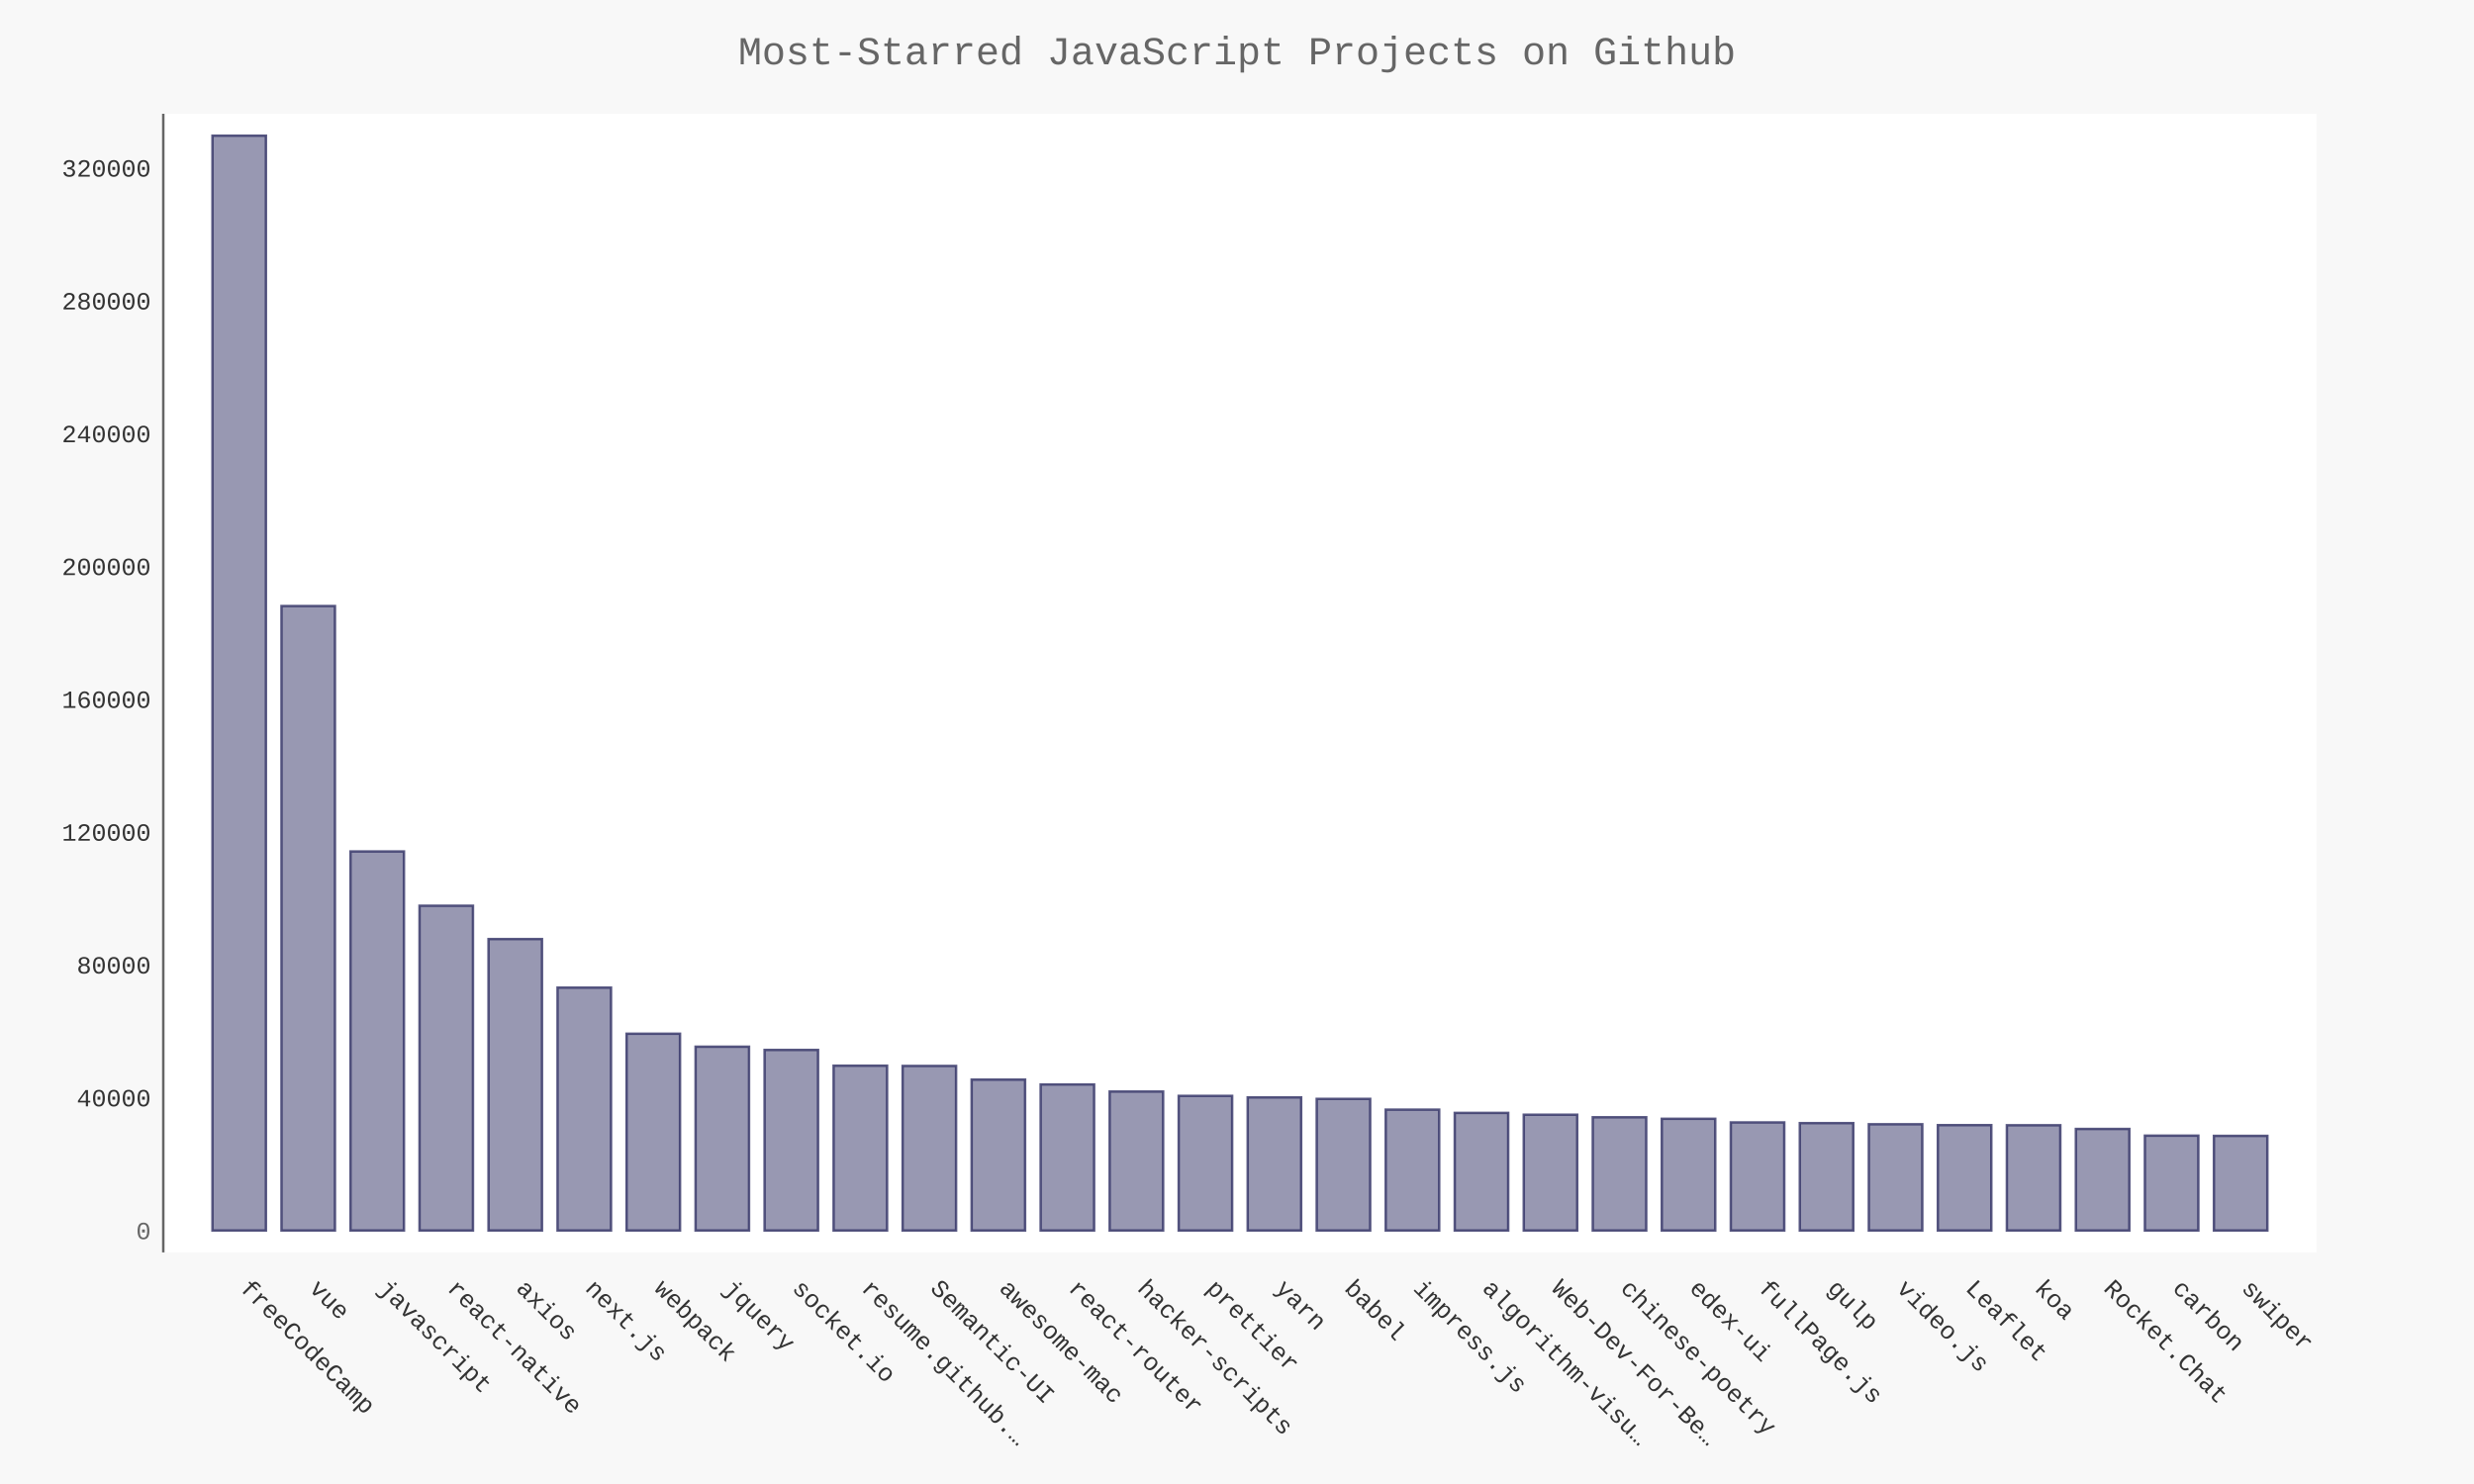
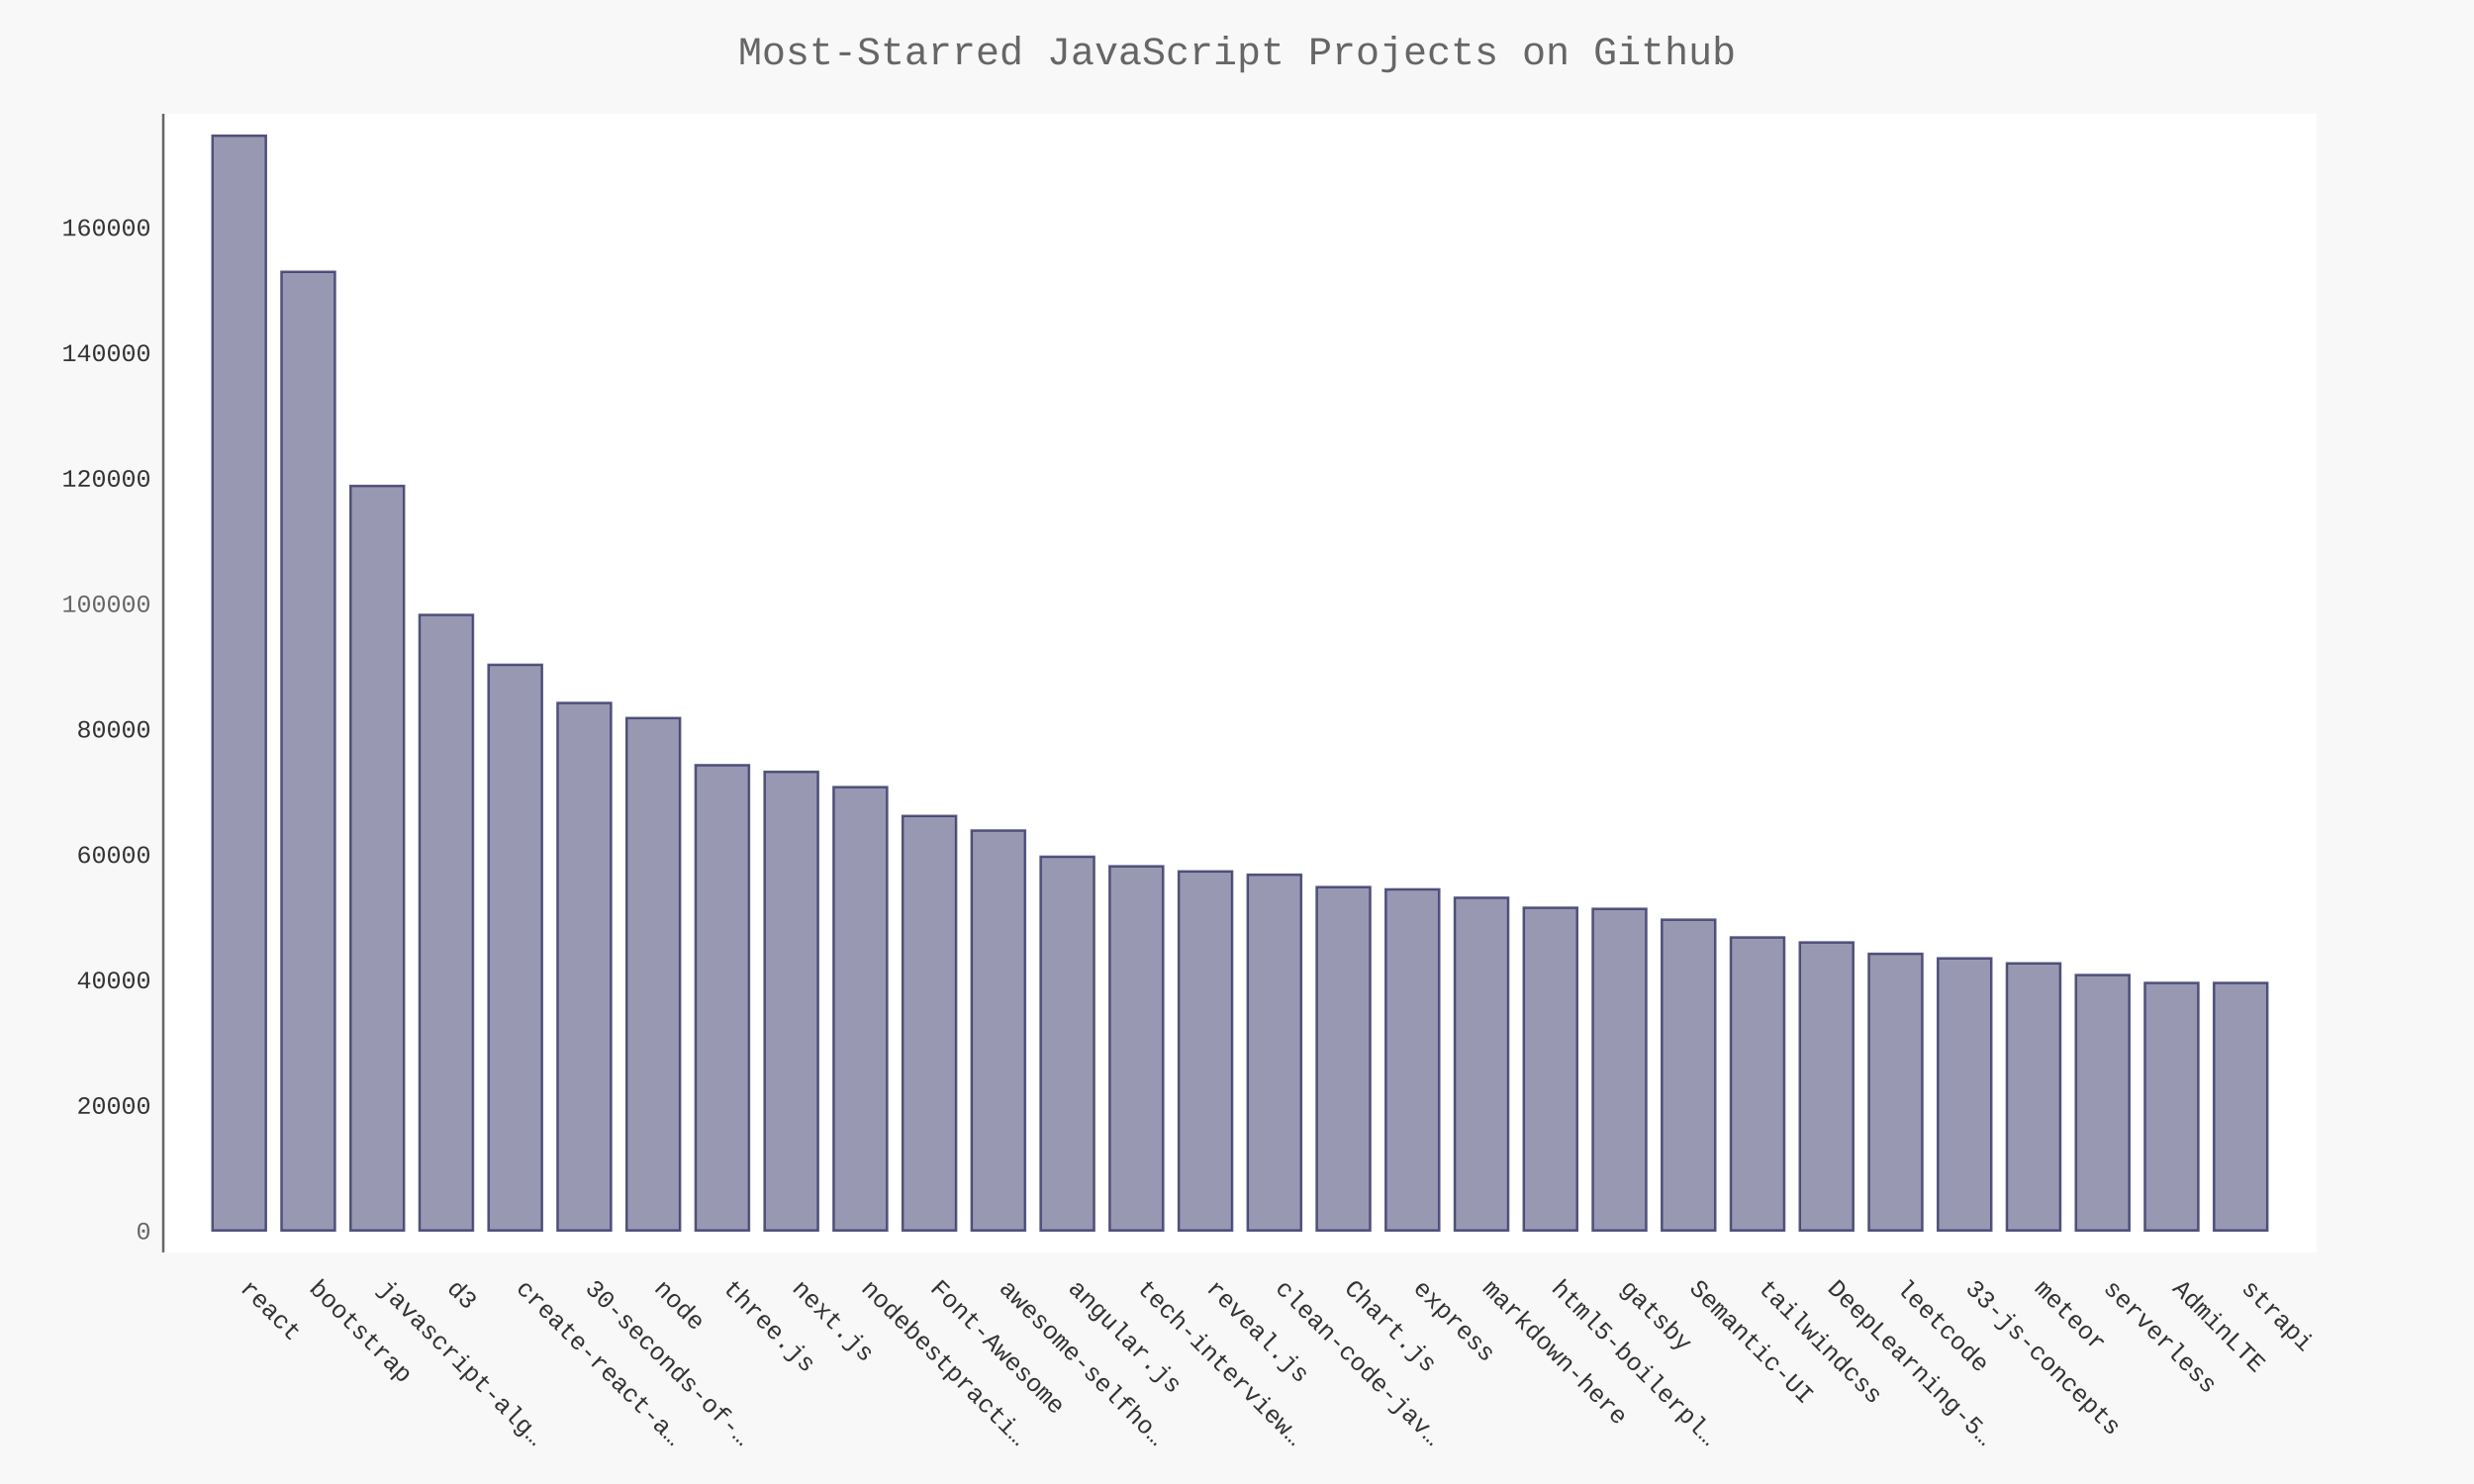
- <svg xmlns="http://www.w3.org/2000/svg" id="chart-9ccc96cb-6df0-4916-88bc-fef69968cdf6" class="pygal-chart" viewBox="0 0 1000 600">
+ <svg xmlns="http://www.w3.org/2000/svg" xmlns:xlink="http://www.w3.org/1999/xlink" id="chart-201b1163-de4e-42ba-8ab8-45e57a98ca15" class="pygal-chart" viewBox="0 0 1000 600">
  <defs>
-     <style type="text/css">#chart-9ccc96cb-6df0-4916-88bc-fef69968cdf6{-webkit-user-select:none;-webkit-font-smoothing:antialiased;font-family:Consolas,"Liberation Mono",Menlo,Courier,monospace}#chart-9ccc96cb-6df0-4916-88bc-fef69968cdf6 .title{font-family:Consolas,"Liberation Mono",Menlo,Courier,monospace;font-size:16px}#chart-9ccc96cb-6df0-4916-88bc-fef69968cdf6 .legends .legend text{font-family:Consolas,"Liberation Mono",Menlo,Courier,monospace;font-size:14px}#chart-9ccc96cb-6df0-4916-88bc-fef69968cdf6 .axis text{font-family:Consolas,"Liberation Mono",Menlo,Courier,monospace;font-size:10px}#chart-9ccc96cb-6df0-4916-88bc-fef69968cdf6 .axis text.major{font-family:Consolas,"Liberation Mono",Menlo,Courier,monospace;font-size:10px}#chart-9ccc96cb-6df0-4916-88bc-fef69968cdf6 .text-overlay text.value{font-family:Consolas,"Liberation Mono",Menlo,Courier,monospace;font-size:16px}#chart-9ccc96cb-6df0-4916-88bc-fef69968cdf6 .text-overlay text.label{font-family:Consolas,"Liberation Mono",Menlo,Courier,monospace;font-size:10px}#chart-9ccc96cb-6df0-4916-88bc-fef69968cdf6 .tooltip{font-family:Consolas,"Liberation Mono",Menlo,Courier,monospace;font-size:14px}#chart-9ccc96cb-6df0-4916-88bc-fef69968cdf6 text.no_data{font-family:Consolas,"Liberation Mono",Menlo,Courier,monospace;font-size:64px}
- #chart-9ccc96cb-6df0-4916-88bc-fef69968cdf6{background-color:#f8f8f8}#chart-9ccc96cb-6df0-4916-88bc-fef69968cdf6 path,#chart-9ccc96cb-6df0-4916-88bc-fef69968cdf6 line,#chart-9ccc96cb-6df0-4916-88bc-fef69968cdf6 rect,#chart-9ccc96cb-6df0-4916-88bc-fef69968cdf6 circle{-webkit-transition:250ms ease-in;-moz-transition:250ms ease-in;transition:250ms ease-in}#chart-9ccc96cb-6df0-4916-88bc-fef69968cdf6 .graph &gt; .background{fill:#f8f8f8}#chart-9ccc96cb-6df0-4916-88bc-fef69968cdf6 .plot &gt; .background{fill:#ffffff}#chart-9ccc96cb-6df0-4916-88bc-fef69968cdf6 .graph{fill:#333}#chart-9ccc96cb-6df0-4916-88bc-fef69968cdf6 text.no_data{fill:#666}#chart-9ccc96cb-6df0-4916-88bc-fef69968cdf6 .title{fill:#666}#chart-9ccc96cb-6df0-4916-88bc-fef69968cdf6 .legends .legend text{fill:#333}#chart-9ccc96cb-6df0-4916-88bc-fef69968cdf6 .legends .legend:hover text{fill:#666}#chart-9ccc96cb-6df0-4916-88bc-fef69968cdf6 .axis .line{stroke:#666}#chart-9ccc96cb-6df0-4916-88bc-fef69968cdf6 .axis .guide.line{stroke:rgba(0,0,0,0.5)}#chart-9ccc96cb-6df0-4916-88bc-fef69968cdf6 .axis .major.line{stroke:#333}#chart-9ccc96cb-6df0-4916-88bc-fef69968cdf6 .axis text.major{fill:#666}#chart-9ccc96cb-6df0-4916-88bc-fef69968cdf6 .axis.y .guides:hover .guide.line,#chart-9ccc96cb-6df0-4916-88bc-fef69968cdf6 .line-graph .axis.x .guides:hover .guide.line,#chart-9ccc96cb-6df0-4916-88bc-fef69968cdf6 .stackedline-graph .axis.x .guides:hover .guide.line,#chart-9ccc96cb-6df0-4916-88bc-fef69968cdf6 .xy-graph .axis.x .guides:hover .guide.line{stroke:#666}#chart-9ccc96cb-6df0-4916-88bc-fef69968cdf6 .axis .guides:hover text{fill:#666}#chart-9ccc96cb-6df0-4916-88bc-fef69968cdf6 .reactive{fill-opacity:.5;stroke-opacity:.8}#chart-9ccc96cb-6df0-4916-88bc-fef69968cdf6 .ci{stroke:#333}#chart-9ccc96cb-6df0-4916-88bc-fef69968cdf6 .reactive.active,#chart-9ccc96cb-6df0-4916-88bc-fef69968cdf6 .active .reactive{fill-opacity:.9;stroke-opacity:.9;stroke-width:4}#chart-9ccc96cb-6df0-4916-88bc-fef69968cdf6 .ci .reactive.active{stroke-width:1.5}#chart-9ccc96cb-6df0-4916-88bc-fef69968cdf6 .series text{fill:#666}#chart-9ccc96cb-6df0-4916-88bc-fef69968cdf6 .tooltip rect{fill:#ffffff;stroke:#666;-webkit-transition:opacity 250ms ease-in;-moz-transition:opacity 250ms ease-in;transition:opacity 250ms ease-in}#chart-9ccc96cb-6df0-4916-88bc-fef69968cdf6 .tooltip .label{fill:#333}#chart-9ccc96cb-6df0-4916-88bc-fef69968cdf6 .tooltip .label{fill:#333}#chart-9ccc96cb-6df0-4916-88bc-fef69968cdf6 .tooltip .legend{font-size:.8em;fill:rgba(0,0,0,0.5)}#chart-9ccc96cb-6df0-4916-88bc-fef69968cdf6 .tooltip .x_label{font-size:.6em;fill:#666}#chart-9ccc96cb-6df0-4916-88bc-fef69968cdf6 .tooltip .xlink{font-size:.5em;text-decoration:underline}#chart-9ccc96cb-6df0-4916-88bc-fef69968cdf6 .tooltip .value{font-size:1.5em}#chart-9ccc96cb-6df0-4916-88bc-fef69968cdf6 .bound{font-size:.5em}#chart-9ccc96cb-6df0-4916-88bc-fef69968cdf6 .max-value{font-size:.75em;fill:rgba(0,0,0,0.5)}#chart-9ccc96cb-6df0-4916-88bc-fef69968cdf6 .map-element{fill:#ffffff;stroke:rgba(0,0,0,0.5) !important}#chart-9ccc96cb-6df0-4916-88bc-fef69968cdf6 .map-element .reactive{fill-opacity:inherit;stroke-opacity:inherit}#chart-9ccc96cb-6df0-4916-88bc-fef69968cdf6 .color-0,#chart-9ccc96cb-6df0-4916-88bc-fef69968cdf6 .color-0 a:visited{stroke:#333366;fill:#333366}#chart-9ccc96cb-6df0-4916-88bc-fef69968cdf6 .text-overlay .color-0 text{fill:black}
- #chart-9ccc96cb-6df0-4916-88bc-fef69968cdf6 text.no_data{text-anchor:middle}#chart-9ccc96cb-6df0-4916-88bc-fef69968cdf6 .guide.line{fill:none}#chart-9ccc96cb-6df0-4916-88bc-fef69968cdf6 .centered{text-anchor:middle}#chart-9ccc96cb-6df0-4916-88bc-fef69968cdf6 .title{text-anchor:middle}#chart-9ccc96cb-6df0-4916-88bc-fef69968cdf6 .legends .legend text{fill-opacity:1}#chart-9ccc96cb-6df0-4916-88bc-fef69968cdf6 .axis.x text{text-anchor:middle}#chart-9ccc96cb-6df0-4916-88bc-fef69968cdf6 .axis.x:not(.web) text[transform]{text-anchor:start}#chart-9ccc96cb-6df0-4916-88bc-fef69968cdf6 .axis.x:not(.web) text[transform].backwards{text-anchor:end}#chart-9ccc96cb-6df0-4916-88bc-fef69968cdf6 .axis.y text{text-anchor:end}#chart-9ccc96cb-6df0-4916-88bc-fef69968cdf6 .axis.y text[transform].backwards{text-anchor:start}#chart-9ccc96cb-6df0-4916-88bc-fef69968cdf6 .axis.y2 text{text-anchor:start}#chart-9ccc96cb-6df0-4916-88bc-fef69968cdf6 .axis.y2 text[transform].backwards{text-anchor:end}#chart-9ccc96cb-6df0-4916-88bc-fef69968cdf6 .axis .guide.line{stroke-dasharray:4,4}#chart-9ccc96cb-6df0-4916-88bc-fef69968cdf6 .axis .major.guide.line{stroke-dasharray:6,6}#chart-9ccc96cb-6df0-4916-88bc-fef69968cdf6 .horizontal .axis.y .guide.line,#chart-9ccc96cb-6df0-4916-88bc-fef69968cdf6 .horizontal .axis.y2 .guide.line,#chart-9ccc96cb-6df0-4916-88bc-fef69968cdf6 .vertical .axis.x .guide.line{opacity:0}#chart-9ccc96cb-6df0-4916-88bc-fef69968cdf6 .horizontal .axis.always_show .guide.line,#chart-9ccc96cb-6df0-4916-88bc-fef69968cdf6 .vertical .axis.always_show .guide.line{opacity:1 !important}#chart-9ccc96cb-6df0-4916-88bc-fef69968cdf6 .axis.y .guides:hover .guide.line,#chart-9ccc96cb-6df0-4916-88bc-fef69968cdf6 .axis.y2 .guides:hover .guide.line,#chart-9ccc96cb-6df0-4916-88bc-fef69968cdf6 .axis.x .guides:hover .guide.line{opacity:1}#chart-9ccc96cb-6df0-4916-88bc-fef69968cdf6 .axis .guides:hover text{opacity:1}#chart-9ccc96cb-6df0-4916-88bc-fef69968cdf6 .nofill{fill:none}#chart-9ccc96cb-6df0-4916-88bc-fef69968cdf6 .subtle-fill{fill-opacity:.2}#chart-9ccc96cb-6df0-4916-88bc-fef69968cdf6 .dot{stroke-width:1px;fill-opacity:1}#chart-9ccc96cb-6df0-4916-88bc-fef69968cdf6 .dot.active{stroke-width:5px}#chart-9ccc96cb-6df0-4916-88bc-fef69968cdf6 .dot.negative{fill:transparent}#chart-9ccc96cb-6df0-4916-88bc-fef69968cdf6 text,#chart-9ccc96cb-6df0-4916-88bc-fef69968cdf6 tspan{stroke:none !important}#chart-9ccc96cb-6df0-4916-88bc-fef69968cdf6 .series text.active{opacity:1}#chart-9ccc96cb-6df0-4916-88bc-fef69968cdf6 .tooltip rect{fill-opacity:.95;stroke-width:.5}#chart-9ccc96cb-6df0-4916-88bc-fef69968cdf6 .tooltip text{fill-opacity:1}#chart-9ccc96cb-6df0-4916-88bc-fef69968cdf6 .showable{visibility:hidden}#chart-9ccc96cb-6df0-4916-88bc-fef69968cdf6 .showable.shown{visibility:visible}#chart-9ccc96cb-6df0-4916-88bc-fef69968cdf6 .gauge-background{fill:rgba(229,229,229,1);stroke:none}#chart-9ccc96cb-6df0-4916-88bc-fef69968cdf6 .bg-lines{stroke:#f8f8f8;stroke-width:2px}</style>
+     <style type="text/css">#chart-201b1163-de4e-42ba-8ab8-45e57a98ca15{-webkit-user-select:none;-webkit-font-smoothing:antialiased;font-family:Consolas,"Liberation Mono",Menlo,Courier,monospace}#chart-201b1163-de4e-42ba-8ab8-45e57a98ca15 .title{font-family:Consolas,"Liberation Mono",Menlo,Courier,monospace;font-size:16px}#chart-201b1163-de4e-42ba-8ab8-45e57a98ca15 .legends .legend text{font-family:Consolas,"Liberation Mono",Menlo,Courier,monospace;font-size:14px}#chart-201b1163-de4e-42ba-8ab8-45e57a98ca15 .axis text{font-family:Consolas,"Liberation Mono",Menlo,Courier,monospace;font-size:10px}#chart-201b1163-de4e-42ba-8ab8-45e57a98ca15 .axis text.major{font-family:Consolas,"Liberation Mono",Menlo,Courier,monospace;font-size:10px}#chart-201b1163-de4e-42ba-8ab8-45e57a98ca15 .text-overlay text.value{font-family:Consolas,"Liberation Mono",Menlo,Courier,monospace;font-size:16px}#chart-201b1163-de4e-42ba-8ab8-45e57a98ca15 .text-overlay text.label{font-family:Consolas,"Liberation Mono",Menlo,Courier,monospace;font-size:10px}#chart-201b1163-de4e-42ba-8ab8-45e57a98ca15 .tooltip{font-family:Consolas,"Liberation Mono",Menlo,Courier,monospace;font-size:14px}#chart-201b1163-de4e-42ba-8ab8-45e57a98ca15 text.no_data{font-family:Consolas,"Liberation Mono",Menlo,Courier,monospace;font-size:64px}
+ #chart-201b1163-de4e-42ba-8ab8-45e57a98ca15{background-color:#f8f8f8}#chart-201b1163-de4e-42ba-8ab8-45e57a98ca15 path,#chart-201b1163-de4e-42ba-8ab8-45e57a98ca15 line,#chart-201b1163-de4e-42ba-8ab8-45e57a98ca15 rect,#chart-201b1163-de4e-42ba-8ab8-45e57a98ca15 circle{-webkit-transition:250ms ease-in;-moz-transition:250ms ease-in;transition:250ms ease-in}#chart-201b1163-de4e-42ba-8ab8-45e57a98ca15 .graph &gt; .background{fill:#f8f8f8}#chart-201b1163-de4e-42ba-8ab8-45e57a98ca15 .plot &gt; .background{fill:#ffffff}#chart-201b1163-de4e-42ba-8ab8-45e57a98ca15 .graph{fill:#333}#chart-201b1163-de4e-42ba-8ab8-45e57a98ca15 text.no_data{fill:#666}#chart-201b1163-de4e-42ba-8ab8-45e57a98ca15 .title{fill:#666}#chart-201b1163-de4e-42ba-8ab8-45e57a98ca15 .legends .legend text{fill:#333}#chart-201b1163-de4e-42ba-8ab8-45e57a98ca15 .legends .legend:hover text{fill:#666}#chart-201b1163-de4e-42ba-8ab8-45e57a98ca15 .axis .line{stroke:#666}#chart-201b1163-de4e-42ba-8ab8-45e57a98ca15 .axis .guide.line{stroke:rgba(0,0,0,0.5)}#chart-201b1163-de4e-42ba-8ab8-45e57a98ca15 .axis .major.line{stroke:#333}#chart-201b1163-de4e-42ba-8ab8-45e57a98ca15 .axis text.major{fill:#666}#chart-201b1163-de4e-42ba-8ab8-45e57a98ca15 .axis.y .guides:hover .guide.line,#chart-201b1163-de4e-42ba-8ab8-45e57a98ca15 .line-graph .axis.x .guides:hover .guide.line,#chart-201b1163-de4e-42ba-8ab8-45e57a98ca15 .stackedline-graph .axis.x .guides:hover .guide.line,#chart-201b1163-de4e-42ba-8ab8-45e57a98ca15 .xy-graph .axis.x .guides:hover .guide.line{stroke:#666}#chart-201b1163-de4e-42ba-8ab8-45e57a98ca15 .axis .guides:hover text{fill:#666}#chart-201b1163-de4e-42ba-8ab8-45e57a98ca15 .reactive{fill-opacity:.5;stroke-opacity:.8}#chart-201b1163-de4e-42ba-8ab8-45e57a98ca15 .ci{stroke:#333}#chart-201b1163-de4e-42ba-8ab8-45e57a98ca15 .reactive.active,#chart-201b1163-de4e-42ba-8ab8-45e57a98ca15 .active .reactive{fill-opacity:.9;stroke-opacity:.9;stroke-width:4}#chart-201b1163-de4e-42ba-8ab8-45e57a98ca15 .ci .reactive.active{stroke-width:1.5}#chart-201b1163-de4e-42ba-8ab8-45e57a98ca15 .series text{fill:#666}#chart-201b1163-de4e-42ba-8ab8-45e57a98ca15 .tooltip rect{fill:#ffffff;stroke:#666;-webkit-transition:opacity 250ms ease-in;-moz-transition:opacity 250ms ease-in;transition:opacity 250ms ease-in}#chart-201b1163-de4e-42ba-8ab8-45e57a98ca15 .tooltip .label{fill:#333}#chart-201b1163-de4e-42ba-8ab8-45e57a98ca15 .tooltip .label{fill:#333}#chart-201b1163-de4e-42ba-8ab8-45e57a98ca15 .tooltip .legend{font-size:.8em;fill:rgba(0,0,0,0.5)}#chart-201b1163-de4e-42ba-8ab8-45e57a98ca15 .tooltip .x_label{font-size:.6em;fill:#666}#chart-201b1163-de4e-42ba-8ab8-45e57a98ca15 .tooltip .xlink{font-size:.5em;text-decoration:underline}#chart-201b1163-de4e-42ba-8ab8-45e57a98ca15 .tooltip .value{font-size:1.5em}#chart-201b1163-de4e-42ba-8ab8-45e57a98ca15 .bound{font-size:.5em}#chart-201b1163-de4e-42ba-8ab8-45e57a98ca15 .max-value{font-size:.75em;fill:rgba(0,0,0,0.5)}#chart-201b1163-de4e-42ba-8ab8-45e57a98ca15 .map-element{fill:#ffffff;stroke:rgba(0,0,0,0.5) !important}#chart-201b1163-de4e-42ba-8ab8-45e57a98ca15 .map-element .reactive{fill-opacity:inherit;stroke-opacity:inherit}#chart-201b1163-de4e-42ba-8ab8-45e57a98ca15 .color-0,#chart-201b1163-de4e-42ba-8ab8-45e57a98ca15 .color-0 a:visited{stroke:#333366;fill:#333366}#chart-201b1163-de4e-42ba-8ab8-45e57a98ca15 .text-overlay .color-0 text{fill:black}
+ #chart-201b1163-de4e-42ba-8ab8-45e57a98ca15 text.no_data{text-anchor:middle}#chart-201b1163-de4e-42ba-8ab8-45e57a98ca15 .guide.line{fill:none}#chart-201b1163-de4e-42ba-8ab8-45e57a98ca15 .centered{text-anchor:middle}#chart-201b1163-de4e-42ba-8ab8-45e57a98ca15 .title{text-anchor:middle}#chart-201b1163-de4e-42ba-8ab8-45e57a98ca15 .legends .legend text{fill-opacity:1}#chart-201b1163-de4e-42ba-8ab8-45e57a98ca15 .axis.x text{text-anchor:middle}#chart-201b1163-de4e-42ba-8ab8-45e57a98ca15 .axis.x:not(.web) text[transform]{text-anchor:start}#chart-201b1163-de4e-42ba-8ab8-45e57a98ca15 .axis.x:not(.web) text[transform].backwards{text-anchor:end}#chart-201b1163-de4e-42ba-8ab8-45e57a98ca15 .axis.y text{text-anchor:end}#chart-201b1163-de4e-42ba-8ab8-45e57a98ca15 .axis.y text[transform].backwards{text-anchor:start}#chart-201b1163-de4e-42ba-8ab8-45e57a98ca15 .axis.y2 text{text-anchor:start}#chart-201b1163-de4e-42ba-8ab8-45e57a98ca15 .axis.y2 text[transform].backwards{text-anchor:end}#chart-201b1163-de4e-42ba-8ab8-45e57a98ca15 .axis .guide.line{stroke-dasharray:4,4}#chart-201b1163-de4e-42ba-8ab8-45e57a98ca15 .axis .major.guide.line{stroke-dasharray:6,6}#chart-201b1163-de4e-42ba-8ab8-45e57a98ca15 .horizontal .axis.y .guide.line,#chart-201b1163-de4e-42ba-8ab8-45e57a98ca15 .horizontal .axis.y2 .guide.line,#chart-201b1163-de4e-42ba-8ab8-45e57a98ca15 .vertical .axis.x .guide.line{opacity:0}#chart-201b1163-de4e-42ba-8ab8-45e57a98ca15 .horizontal .axis.always_show .guide.line,#chart-201b1163-de4e-42ba-8ab8-45e57a98ca15 .vertical .axis.always_show .guide.line{opacity:1 !important}#chart-201b1163-de4e-42ba-8ab8-45e57a98ca15 .axis.y .guides:hover .guide.line,#chart-201b1163-de4e-42ba-8ab8-45e57a98ca15 .axis.y2 .guides:hover .guide.line,#chart-201b1163-de4e-42ba-8ab8-45e57a98ca15 .axis.x .guides:hover .guide.line{opacity:1}#chart-201b1163-de4e-42ba-8ab8-45e57a98ca15 .axis .guides:hover text{opacity:1}#chart-201b1163-de4e-42ba-8ab8-45e57a98ca15 .nofill{fill:none}#chart-201b1163-de4e-42ba-8ab8-45e57a98ca15 .subtle-fill{fill-opacity:.2}#chart-201b1163-de4e-42ba-8ab8-45e57a98ca15 .dot{stroke-width:1px;fill-opacity:1}#chart-201b1163-de4e-42ba-8ab8-45e57a98ca15 .dot.active{stroke-width:5px}#chart-201b1163-de4e-42ba-8ab8-45e57a98ca15 .dot.negative{fill:transparent}#chart-201b1163-de4e-42ba-8ab8-45e57a98ca15 text,#chart-201b1163-de4e-42ba-8ab8-45e57a98ca15 tspan{stroke:none !important}#chart-201b1163-de4e-42ba-8ab8-45e57a98ca15 .series text.active{opacity:1}#chart-201b1163-de4e-42ba-8ab8-45e57a98ca15 .tooltip rect{fill-opacity:.95;stroke-width:.5}#chart-201b1163-de4e-42ba-8ab8-45e57a98ca15 .tooltip text{fill-opacity:1}#chart-201b1163-de4e-42ba-8ab8-45e57a98ca15 .showable{visibility:hidden}#chart-201b1163-de4e-42ba-8ab8-45e57a98ca15 .showable.shown{visibility:visible}#chart-201b1163-de4e-42ba-8ab8-45e57a98ca15 .gauge-background{fill:rgba(229,229,229,1);stroke:none}#chart-201b1163-de4e-42ba-8ab8-45e57a98ca15 .bg-lines{stroke:#f8f8f8;stroke-width:2px}</style>
  </defs>
  <g class="graph bar-graph vertical">
    <rect class="background" height="600" width="1000" x="0" y="0" />
    <g class="plot" transform="translate(66, 46)">
      <rect class="background" height="460.36" width="870.36" x="0" y="0" />
      <g class="axis y">
        <g class="guides">
          <text class="major" x="-5" y="455.007">0</text>
        </g>
        <g class="guides">
-           <text class="" x="-5" y="401.307">40000</text>
-         </g>
-         <g class="guides">
-           <text class="" x="-5" y="347.607">80000</text>
-         </g>
-         <g class="guides">
-           <text class="" x="-5" y="293.906">120000</text>
-         </g>
-         <g class="guides">
-           <text class="" x="-5" y="240.206">160000</text>
-         </g>
-         <g class="guides">
-           <text class="" x="-5" y="186.506">200000</text>
-         </g>
-         <g class="guides">
-           <text class="" x="-5" y="132.806">240000</text>
-         </g>
-         <g class="guides">
-           <text class="" x="-5" y="79.105">280000</text>
-         </g>
-         <g class="guides">
-           <text class="" x="-5" y="25.405">320000</text>
+           <text class="" x="-5" y="404.295">20000</text>
+         </g>
+         <g class="guides">
+           <text class="" x="-5" y="353.582">40000</text>
+         </g>
+         <g class="guides">
+           <text class="" x="-5" y="302.87">60000</text>
+         </g>
+         <g class="guides">
+           <text class="" x="-5" y="252.157">80000</text>
+         </g>
+         <g class="guides">
+           <text class="major" x="-5" y="201.445">100000</text>
+         </g>
+         <g class="guides">
+           <text class="" x="-5" y="150.732">120000</text>
+         </g>
+         <g class="guides">
+           <text class="" x="-5" y="100.02">140000</text>
+         </g>
+         <g class="guides">
+           <text class="" x="-5" y="49.307">160000</text>
        </g>
      </g>
      <g class="axis x">
        <path class="line" d="M0 0 v460.36" />
        <g class="guides">
          <path class="guide line" d="M30.686 0 v460.36" />
-           <text class="" x="30.686" y="475.36" transform="rotate(45 30.68578 475.3604)">freeCodeCamp</text>
+           <text class="" x="30.686" y="475.36" transform="rotate(45 30.68578 475.3604)">react</text>
        </g>
        <g class="guides">
          <path class="guide line" d="M58.582 0 v460.36" />
-           <text class="" x="58.582" y="475.36" transform="rotate(45 58.58195 475.3604)">vue</text>
+           <text class="" x="58.582" y="475.36" transform="rotate(45 58.58195 475.3604)">bootstrap</text>
        </g>
        <g class="guides">
          <path class="guide line" d="M86.478 0 v460.36" />
-           <text class="" x="86.478" y="475.36" transform="rotate(45 86.47812 475.3604)">javascript</text>
+           <text class="" x="86.478" y="475.36" transform="rotate(45 86.47812 475.3604)">javascript-alg…</text>
        </g>
        <g class="guides">
          <path class="guide line" d="M114.374 0 v460.36" />
-           <text class="" x="114.374" y="475.36" transform="rotate(45 114.3743 475.3604)">react-native</text>
+           <text class="" x="114.374" y="475.36" transform="rotate(45 114.3743 475.3604)">d3</text>
        </g>
        <g class="guides">
          <path class="guide line" d="M142.27 0 v460.36" />
-           <text class="" x="142.27" y="475.36" transform="rotate(45 142.2704 475.3604)">axios</text>
+           <text class="" x="142.27" y="475.36" transform="rotate(45 142.2704 475.3604)">create-react-a…</text>
        </g>
        <g class="guides">
          <path class="guide line" d="M170.167 0 v460.36" />
-           <text class="" x="170.167" y="475.36" transform="rotate(45 170.1666 475.3604)">next.js</text>
+           <text class="" x="170.167" y="475.36" transform="rotate(45 170.1666 475.3604)">30-seconds-of-…</text>
        </g>
        <g class="guides">
          <path class="guide line" d="M198.063 0 v460.36" />
-           <text class="" x="198.063" y="475.36" transform="rotate(45 198.0628 475.3604)">webpack</text>
+           <text class="" x="198.063" y="475.36" transform="rotate(45 198.0628 475.3604)">node</text>
        </g>
        <g class="guides">
          <path class="guide line" d="M225.959 0 v460.36" />
-           <text class="" x="225.959" y="475.36" transform="rotate(45 225.9589 475.3604)">jquery</text>
+           <text class="" x="225.959" y="475.36" transform="rotate(45 225.9589 475.3604)">three.js</text>
        </g>
        <g class="guides">
          <path class="guide line" d="M253.855 0 v460.36" />
-           <text class="" x="253.855" y="475.36" transform="rotate(45 253.8551 475.3604)">socket.io</text>
+           <text class="" x="253.855" y="475.36" transform="rotate(45 253.8551 475.3604)">next.js</text>
        </g>
        <g class="guides">
          <path class="guide line" d="M281.751 0 v460.36" />
-           <text class="" x="281.751" y="475.36" transform="rotate(45 281.7513 475.3604)">resume.github.…</text>
+           <text class="" x="281.751" y="475.36" transform="rotate(45 281.7513 475.3604)">nodebestpracti…</text>
        </g>
        <g class="guides">
          <path class="guide line" d="M309.647 0 v460.36" />
-           <text class="" x="309.647" y="475.36" transform="rotate(45 309.6474 475.3604)">Semantic-UI</text>
+           <text class="" x="309.647" y="475.36" transform="rotate(45 309.6474 475.3604)">Font-Awesome</text>
        </g>
        <g class="guides">
          <path class="guide line" d="M337.544 0 v460.36" />
-           <text class="" x="337.544" y="475.36" transform="rotate(45 337.5436 475.3604)">awesome-mac</text>
+           <text class="" x="337.544" y="475.36" transform="rotate(45 337.5436 475.3604)">awesome-selfho…</text>
        </g>
        <g class="guides">
          <path class="guide line" d="M365.44 0 v460.36" />
-           <text class="" x="365.44" y="475.36" transform="rotate(45 365.4398 475.3604)">react-router</text>
+           <text class="" x="365.44" y="475.36" transform="rotate(45 365.4398 475.3604)">angular.js</text>
        </g>
        <g class="guides">
          <path class="guide line" d="M393.336 0 v460.36" />
-           <text class="" x="393.336" y="475.36" transform="rotate(45 393.3359 475.3604)">hacker-scripts</text>
+           <text class="" x="393.336" y="475.36" transform="rotate(45 393.3359 475.3604)">tech-interview…</text>
        </g>
        <g class="guides">
          <path class="guide line" d="M421.232 0 v460.36" />
-           <text class="" x="421.232" y="475.36" transform="rotate(45 421.2321 475.3604)">prettier</text>
+           <text class="" x="421.232" y="475.36" transform="rotate(45 421.2321 475.3604)">reveal.js</text>
        </g>
        <g class="guides">
          <path class="guide line" d="M449.128 0 v460.36" />
-           <text class="" x="449.128" y="475.36" transform="rotate(45 449.1283 475.3604)">yarn</text>
+           <text class="" x="449.128" y="475.36" transform="rotate(45 449.1283 475.3604)">clean-code-jav…</text>
        </g>
        <g class="guides">
          <path class="guide line" d="M477.024 0 v460.36" />
-           <text class="" x="477.024" y="475.36" transform="rotate(45 477.0244 475.3604)">babel</text>
+           <text class="" x="477.024" y="475.36" transform="rotate(45 477.0244 475.3604)">Chart.js</text>
        </g>
        <g class="guides">
          <path class="guide line" d="M504.921 0 v460.36" />
-           <text class="" x="504.921" y="475.36" transform="rotate(45 504.9206 475.3604)">impress.js</text>
+           <text class="" x="504.921" y="475.36" transform="rotate(45 504.9206 475.3604)">express</text>
        </g>
        <g class="guides">
          <path class="guide line" d="M532.817 0 v460.36" />
-           <text class="" x="532.817" y="475.36" transform="rotate(45 532.8168 475.3604)">algorithm-visu…</text>
+           <text class="" x="532.817" y="475.36" transform="rotate(45 532.8168 475.3604)">markdown-here</text>
        </g>
        <g class="guides">
          <path class="guide line" d="M560.713 0 v460.36" />
-           <text class="" x="560.713" y="475.36" transform="rotate(45 560.7129 475.3604)">Web-Dev-For-Be…</text>
+           <text class="" x="560.713" y="475.36" transform="rotate(45 560.7129 475.3604)">html5-boilerpl…</text>
        </g>
        <g class="guides">
          <path class="guide line" d="M588.609 0 v460.36" />
-           <text class="" x="588.609" y="475.36" transform="rotate(45 588.6091 475.3604)">chinese-poetry</text>
+           <text class="" x="588.609" y="475.36" transform="rotate(45 588.6091 475.3604)">gatsby</text>
        </g>
        <g class="guides">
          <path class="guide line" d="M616.505 0 v460.36" />
-           <text class="" x="616.505" y="475.36" transform="rotate(45 616.5053 475.3604)">edex-ui</text>
+           <text class="" x="616.505" y="475.36" transform="rotate(45 616.5053 475.3604)">Semantic-UI</text>
        </g>
        <g class="guides">
          <path class="guide line" d="M644.401 0 v460.36" />
-           <text class="" x="644.401" y="475.36" transform="rotate(45 644.4014 475.3604)">fullPage.js</text>
+           <text class="" x="644.401" y="475.36" transform="rotate(45 644.4014 475.3604)">tailwindcss</text>
        </g>
        <g class="guides">
          <path class="guide line" d="M672.298 0 v460.36" />
-           <text class="" x="672.298" y="475.36" transform="rotate(45 672.2976 475.3604)">gulp</text>
+           <text class="" x="672.298" y="475.36" transform="rotate(45 672.2976 475.3604)">DeepLearning-5…</text>
        </g>
        <g class="guides">
          <path class="guide line" d="M700.194 0 v460.36" />
-           <text class="" x="700.194" y="475.36" transform="rotate(45 700.1938 475.3604)">video.js</text>
+           <text class="" x="700.194" y="475.36" transform="rotate(45 700.1938 475.3604)">leetcode</text>
        </g>
        <g class="guides">
          <path class="guide line" d="M728.09 0 v460.36" />
-           <text class="" x="728.09" y="475.36" transform="rotate(45 728.0899 475.3604)">Leaflet</text>
+           <text class="" x="728.09" y="475.36" transform="rotate(45 728.0899 475.3604)">33-js-concepts</text>
        </g>
        <g class="guides">
          <path class="guide line" d="M755.986 0 v460.36" />
-           <text class="" x="755.986" y="475.36" transform="rotate(45 755.9861 475.3604)">koa</text>
+           <text class="" x="755.986" y="475.36" transform="rotate(45 755.9861 475.3604)">meteor</text>
        </g>
        <g class="guides">
          <path class="guide line" d="M783.882 0 v460.36" />
-           <text class="" x="783.882" y="475.36" transform="rotate(45 783.8823 475.3604)">Rocket.Chat</text>
+           <text class="" x="783.882" y="475.36" transform="rotate(45 783.8823 475.3604)">serverless</text>
        </g>
        <g class="guides">
          <path class="guide line" d="M811.778 0 v460.36" />
-           <text class="" x="811.778" y="475.36" transform="rotate(45 811.7784 475.3604)">carbon</text>
+           <text class="" x="811.778" y="475.36" transform="rotate(45 811.7784 475.3604)">AdminLTE</text>
        </g>
        <g class="guides">
          <path class="guide line" d="M839.675 0 v460.36" />
-           <text class="" x="839.675" y="475.36" transform="rotate(45 839.6746 475.3604)">swiper</text>
+           <text class="" x="839.675" y="475.36" transform="rotate(45 839.6746 475.3604)">strapi</text>
        </g>
      </g>
      <g class="series serie-0 color-0">
        <g class="bars">
          <g class="bar">
-             <rect class="rect reactive tooltip-trigger" height="442.654" rx="0" ry="0" width="21.603" x="19.884" y="8.853" />
-           </g>
-           <g class="bar">
-             <rect class="rect reactive tooltip-trigger" height="252.48" rx="0" ry="0" width="21.603" x="47.781" y="199.027" />
-           </g>
-           <g class="bar">
-             <rect class="rect reactive tooltip-trigger" height="153.254" rx="0" ry="0" width="21.603" x="75.677" y="298.253" />
-           </g>
-           <g class="bar">
-             <rect class="rect reactive tooltip-trigger" height="131.307" rx="0" ry="0" width="21.603" x="103.573" y="320.201" />
-           </g>
-           <g class="bar">
-             <rect class="rect reactive tooltip-trigger" height="117.833" rx="0" ry="0" width="21.603" x="131.469" y="333.674" />
-           </g>
-           <g class="bar">
-             <rect class="rect reactive tooltip-trigger" height="98.195" rx="0" ry="0" width="21.603" x="159.365" y="353.312" />
-           </g>
-           <g class="bar">
-             <rect class="rect reactive tooltip-trigger" height="79.564" rx="0" ry="0" width="21.603" x="187.261" y="371.944" />
-           </g>
-           <g class="bar">
-             <rect class="rect reactive tooltip-trigger" height="74.316" rx="0" ry="0" width="21.603" x="215.158" y="377.191" />
-           </g>
-           <g class="bar">
-             <rect class="rect reactive tooltip-trigger" height="73.006" rx="0" ry="0" width="21.603" x="243.054" y="378.502" />
-           </g>
-           <g class="bar">
-             <rect class="rect reactive tooltip-trigger" height="66.634" rx="0" ry="0" width="21.603" x="270.95" y="384.873" />
-           </g>
-           <g class="bar">
-             <rect class="rect reactive tooltip-trigger" height="66.532" rx="0" ry="0" width="21.603" x="298.846" y="384.975" />
-           </g>
-           <g class="bar">
-             <rect class="rect reactive tooltip-trigger" height="61.004" rx="0" ry="0" width="21.603" x="326.742" y="390.504" />
-           </g>
-           <g class="bar">
-             <rect class="rect reactive tooltip-trigger" height="59.048" rx="0" ry="0" width="21.603" x="354.638" y="392.46" />
-           </g>
-           <g class="bar">
-             <rect class="rect reactive tooltip-trigger" height="56.18" rx="0" ry="0" width="21.603" x="382.535" y="395.327" />
-           </g>
-           <g class="bar">
-             <rect class="rect reactive tooltip-trigger" height="54.435" rx="0" ry="0" width="21.603" x="410.431" y="397.073" />
-           </g>
-           <g class="bar">
-             <rect class="rect reactive tooltip-trigger" height="53.817" rx="0" ry="0" width="21.603" x="438.327" y="397.69" />
-           </g>
-           <g class="bar">
-             <rect class="rect reactive tooltip-trigger" height="53.224" rx="0" ry="0" width="21.603" x="466.223" y="398.284" />
-           </g>
-           <g class="bar">
-             <rect class="rect reactive tooltip-trigger" height="48.87" rx="0" ry="0" width="21.603" x="494.119" y="402.637" />
-           </g>
-           <g class="bar">
-             <rect class="rect reactive tooltip-trigger" height="47.552" rx="0" ry="0" width="21.603" x="522.015" y="403.956" />
-           </g>
-           <g class="bar">
-             <rect class="rect reactive tooltip-trigger" height="46.819" rx="0" ry="0" width="21.603" x="549.912" y="404.689" />
-           </g>
-           <g class="bar">
-             <rect class="rect reactive tooltip-trigger" height="45.789" rx="0" ry="0" width="21.603" x="577.808" y="405.718" />
-           </g>
-           <g class="bar">
-             <rect class="rect reactive tooltip-trigger" height="45.173" rx="0" ry="0" width="21.603" x="605.704" y="406.335" />
-           </g>
-           <g class="bar">
-             <rect class="rect reactive tooltip-trigger" height="43.701" rx="0" ry="0" width="21.603" x="633.6" y="407.806" />
-           </g>
-           <g class="bar">
-             <rect class="rect reactive tooltip-trigger" height="43.419" rx="0" ry="0" width="21.603" x="661.496" y="408.088" />
-           </g>
-           <g class="bar">
-             <rect class="rect reactive tooltip-trigger" height="42.964" rx="0" ry="0" width="21.603" x="689.392" y="408.543" />
-           </g>
-           <g class="bar">
-             <rect class="rect reactive tooltip-trigger" height="42.607" rx="0" ry="0" width="21.603" x="717.289" y="408.9" />
-           </g>
-           <g class="bar">
-             <rect class="rect reactive tooltip-trigger" height="42.559" rx="0" ry="0" width="21.603" x="745.185" y="408.948" />
-           </g>
-           <g class="bar">
-             <rect class="rect reactive tooltip-trigger" height="41.065" rx="0" ry="0" width="21.603" x="773.081" y="410.443" />
-           </g>
-           <g class="bar">
-             <rect class="rect reactive tooltip-trigger" height="38.354" rx="0" ry="0" width="21.603" x="800.977" y="413.153" />
-           </g>
-           <g class="bar">
-             <rect class="rect reactive tooltip-trigger" height="38.264" rx="0" ry="0" width="21.603" x="828.873" y="413.243" />
+             <a target="_blank" xlink:href="https://github.com/facebook/react">
+               <rect class="rect reactive tooltip-trigger" height="442.654" rx="0" ry="0" width="21.603" x="19.884" y="8.853" />
+             </a>
+           </g>
+           <g class="bar">
+             <a target="_blank" xlink:href="https://github.com/twbs/bootstrap">
+               <rect class="rect reactive tooltip-trigger" height="387.606" rx="0" ry="0" width="21.603" x="47.781" y="63.902" />
+             </a>
+           </g>
+           <g class="bar">
+             <a target="_blank" xlink:href="https://github.com/trekhleb/javascript-algorithms">
+               <rect class="rect reactive tooltip-trigger" height="301.045" rx="0" ry="0" width="21.603" x="75.677" y="150.463" />
+             </a>
+           </g>
+           <g class="bar">
+             <a target="_blank" xlink:href="https://github.com/d3/d3">
+               <rect class="rect reactive tooltip-trigger" height="248.894" rx="0" ry="0" width="21.603" x="103.573" y="202.613" />
+             </a>
+           </g>
+           <g class="bar">
+             <a target="_blank" xlink:href="https://github.com/facebook/create-react-app">
+               <rect class="rect reactive tooltip-trigger" height="228.729" rx="0" ry="0" width="21.603" x="131.469" y="222.779" />
+             </a>
+           </g>
+           <g class="bar">
+             <a target="_blank" xlink:href="https://github.com/30-seconds/30-seconds-of-code">
+               <rect class="rect reactive tooltip-trigger" height="213.292" rx="0" ry="0" width="21.603" x="159.365" y="238.216" />
+             </a>
+           </g>
+           <g class="bar">
+             <a target="_blank" xlink:href="https://github.com/nodejs/node">
+               <rect class="rect reactive tooltip-trigger" height="207.188" rx="0" ry="0" width="21.603" x="187.261" y="244.319" />
+             </a>
+           </g>
+           <g class="bar">
+             <a target="_blank" xlink:href="https://github.com/mrdoob/three.js">
+               <rect class="rect reactive tooltip-trigger" height="188.133" rx="0" ry="0" width="21.603" x="215.158" y="263.374" />
+             </a>
+           </g>
+           <g class="bar">
+             <a target="_blank" xlink:href="https://github.com/vercel/next.js">
+               <rect class="rect reactive tooltip-trigger" height="185.463" rx="0" ry="0" width="21.603" x="243.054" y="266.044" />
+             </a>
+           </g>
+           <g class="bar">
+             <a target="_blank" xlink:href="https://github.com/goldbergyoni/nodebestpractices">
+               <rect class="rect reactive tooltip-trigger" height="179.264" rx="0" ry="0" width="21.603" x="270.95" y="272.244" />
+             </a>
+           </g>
+           <g class="bar">
+             <a target="_blank" xlink:href="https://github.com/FortAwesome/Font-Awesome">
+               <rect class="rect reactive tooltip-trigger" height="167.595" rx="0" ry="0" width="21.603" x="298.846" y="283.913" />
+             </a>
+           </g>
+           <g class="bar">
+             <a target="_blank" xlink:href="https://github.com/awesome-selfhosted/awesome-selfhosted">
+               <rect class="rect reactive tooltip-trigger" height="161.702" rx="0" ry="0" width="21.603" x="326.742" y="289.805" />
+             </a>
+           </g>
+           <g class="bar">
+             <a target="_blank" xlink:href="https://github.com/angular/angular.js">
+               <rect class="rect reactive tooltip-trigger" height="151.121" rx="0" ry="0" width="21.603" x="354.638" y="300.387" />
+             </a>
+           </g>
+           <g class="bar">
+             <a target="_blank" xlink:href="https://github.com/yangshun/tech-interview-handbook">
+               <rect class="rect reactive tooltip-trigger" height="147.259" rx="0" ry="0" width="21.603" x="382.535" y="304.248" />
+             </a>
+           </g>
+           <g class="bar">
+             <a target="_blank" xlink:href="https://github.com/hakimel/reveal.js">
+               <rect class="rect reactive tooltip-trigger" height="145.187" rx="0" ry="0" width="21.603" x="410.431" y="306.32" />
+             </a>
+           </g>
+           <g class="bar">
+             <a target="_blank" xlink:href="https://github.com/ryanmcdermott/clean-code-javascript">
+               <rect class="rect reactive tooltip-trigger" height="143.859" rx="0" ry="0" width="21.603" x="438.327" y="307.649" />
+             </a>
+           </g>
+           <g class="bar">
+             <a target="_blank" xlink:href="https://github.com/chartjs/Chart.js">
+               <rect class="rect reactive tooltip-trigger" height="138.848" rx="0" ry="0" width="21.603" x="466.223" y="312.659" />
+             </a>
+           </g>
+           <g class="bar">
+             <a target="_blank" xlink:href="https://github.com/expressjs/express">
+               <rect class="rect reactive tooltip-trigger" height="137.93" rx="0" ry="0" width="21.603" x="494.119" y="313.577" />
+             </a>
+           </g>
+           <g class="bar">
+             <a target="_blank" xlink:href="https://github.com/adam-p/markdown-here">
+               <rect class="rect reactive tooltip-trigger" height="134.535" rx="0" ry="0" width="21.603" x="522.015" y="316.972" />
+             </a>
+           </g>
+           <g class="bar">
+             <a target="_blank" xlink:href="https://github.com/h5bp/html5-boilerplate">
+               <rect class="rect reactive tooltip-trigger" height="130.491" rx="0" ry="0" width="21.603" x="549.912" y="321.016" />
+             </a>
+           </g>
+           <g class="bar">
+             <a target="_blank" xlink:href="https://github.com/gatsbyjs/gatsby">
+               <rect class="rect reactive tooltip-trigger" height="130.045" rx="0" ry="0" width="21.603" x="577.808" y="321.463" />
+             </a>
+           </g>
+           <g class="bar">
+             <a target="_blank" xlink:href="https://github.com/Semantic-Org/Semantic-UI">
+               <rect class="rect reactive tooltip-trigger" height="125.661" rx="0" ry="0" width="21.603" x="605.704" y="325.847" />
+             </a>
+           </g>
+           <g class="bar">
+             <a target="_blank" xlink:href="https://github.com/tailwindlabs/tailwindcss">
+               <rect class="rect reactive tooltip-trigger" height="118.495" rx="0" ry="0" width="21.603" x="633.6" y="333.012" />
+             </a>
+           </g>
+           <g class="bar">
+             <a target="_blank" xlink:href="https://github.com/scutan90/DeepLearning-500-questions">
+               <rect class="rect reactive tooltip-trigger" height="116.471" rx="0" ry="0" width="21.603" x="661.496" y="335.036" />
+             </a>
+           </g>
+           <g class="bar">
+             <a target="_blank" xlink:href="https://github.com/azl397985856/leetcode">
+               <rect class="rect reactive tooltip-trigger" height="111.884" rx="0" ry="0" width="21.603" x="689.392" y="339.623" />
+             </a>
+           </g>
+           <g class="bar">
+             <a target="_blank" xlink:href="https://github.com/leonardomso/33-js-concepts">
+               <rect class="rect reactive tooltip-trigger" height="110.039" rx="0" ry="0" width="21.603" x="717.289" y="341.469" />
+             </a>
+           </g>
+           <g class="bar">
+             <a target="_blank" xlink:href="https://github.com/meteor/meteor">
+               <rect class="rect reactive tooltip-trigger" height="108.018" rx="0" ry="0" width="21.603" x="745.185" y="343.49" />
+             </a>
+           </g>
+           <g class="bar">
+             <a target="_blank" xlink:href="https://github.com/serverless/serverless">
+               <rect class="rect reactive tooltip-trigger" height="103.294" rx="0" ry="0" width="21.603" x="773.081" y="348.214" />
+             </a>
+           </g>
+           <g class="bar">
+             <a target="_blank" xlink:href="https://github.com/ColorlibHQ/AdminLTE">
+               <rect class="rect reactive tooltip-trigger" height="100.096" rx="0" ry="0" width="21.603" x="800.977" y="351.411" />
+             </a>
+           </g>
+           <g class="bar">
+             <a target="_blank" xlink:href="https://github.com/strapi/strapi">
+               <rect class="rect reactive tooltip-trigger" height="100.091" rx="0" ry="0" width="21.603" x="828.873" y="351.416" />
+             </a>
          </g>
        </g>
      </g>
    </g>
    <g class="titles">
      <text class="title plot_title" x="500.0" y="26">Most-Starred JavaScript Projects on Github</text>
    </g>
    <g class="plot overlay" transform="translate(66, 46)">
      <g class="series serie-0 color-0" />
    </g>
    <g class="plot text-overlay" transform="translate(66, 46)">
      <g class="series serie-0 color-0" />
    </g>
    <g class="plot tooltip-overlay" transform="translate(66, 46)">
      <g class="tooltip" style="opacity: 0" transform="translate(0 0)">
        <rect class="tooltip-box" height="0" rx="0" ry="0" width="0" />
        <g class="text" />
      </g>
    </g>
  </g>
</svg>
